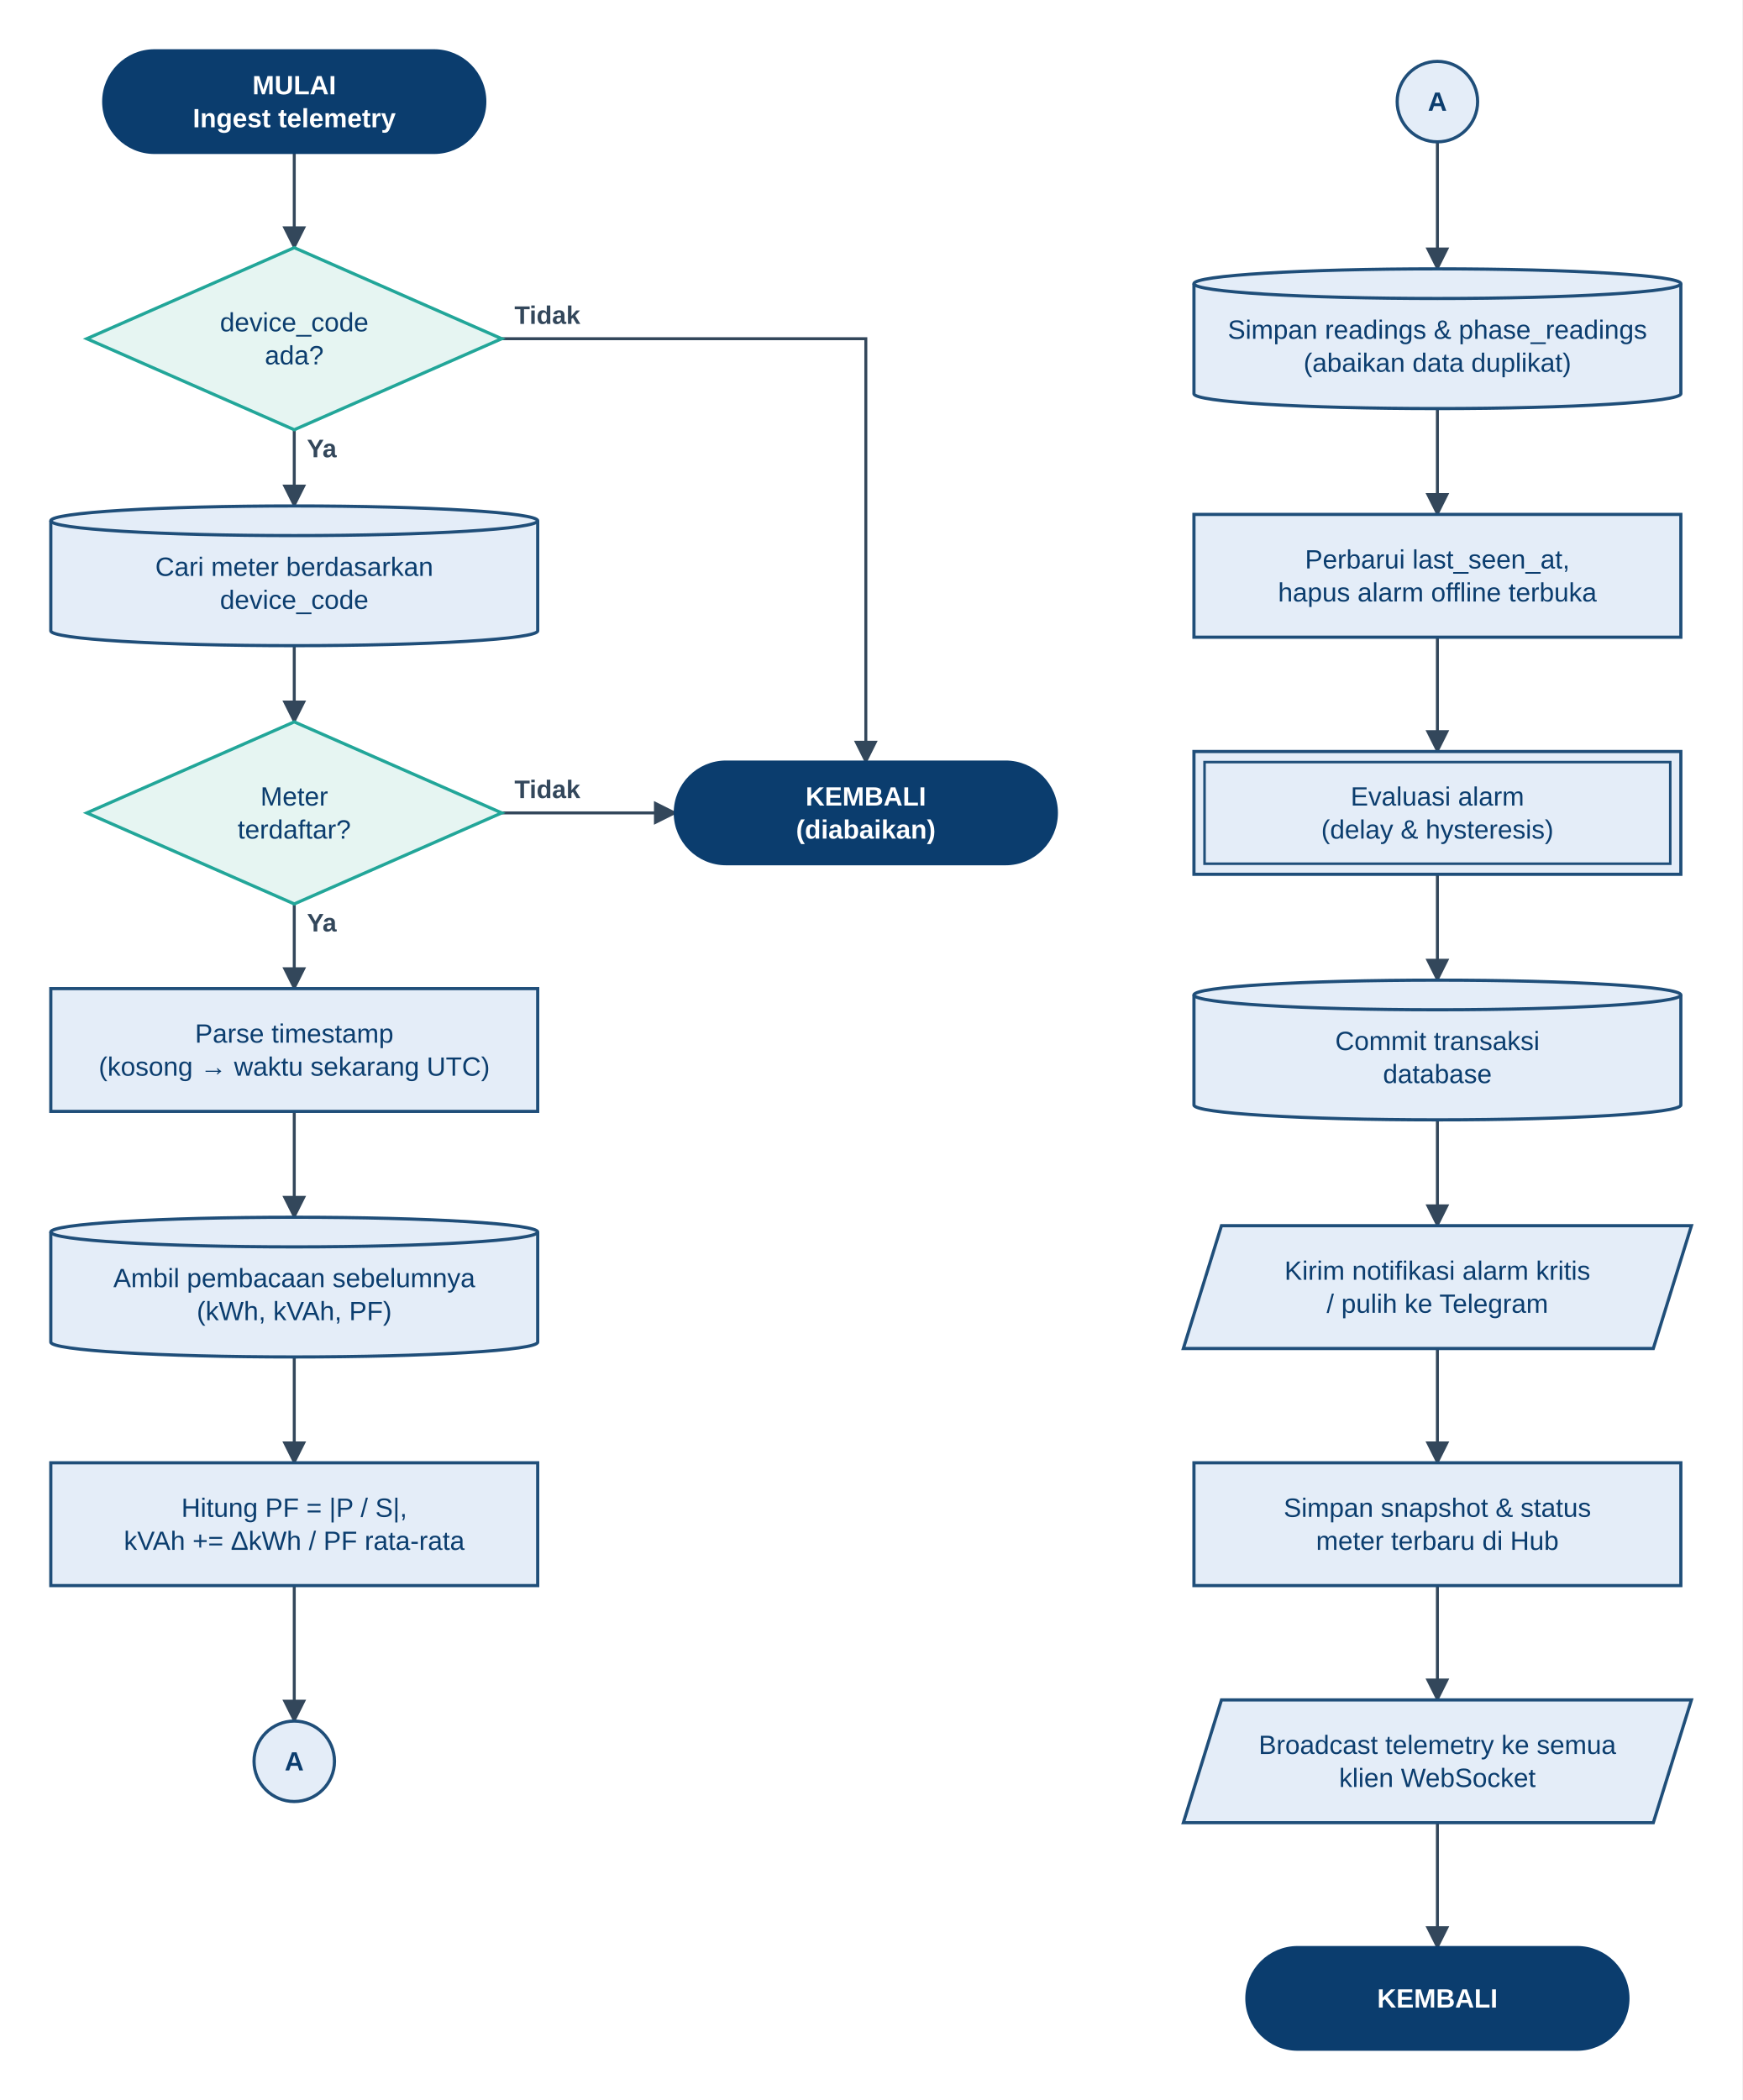
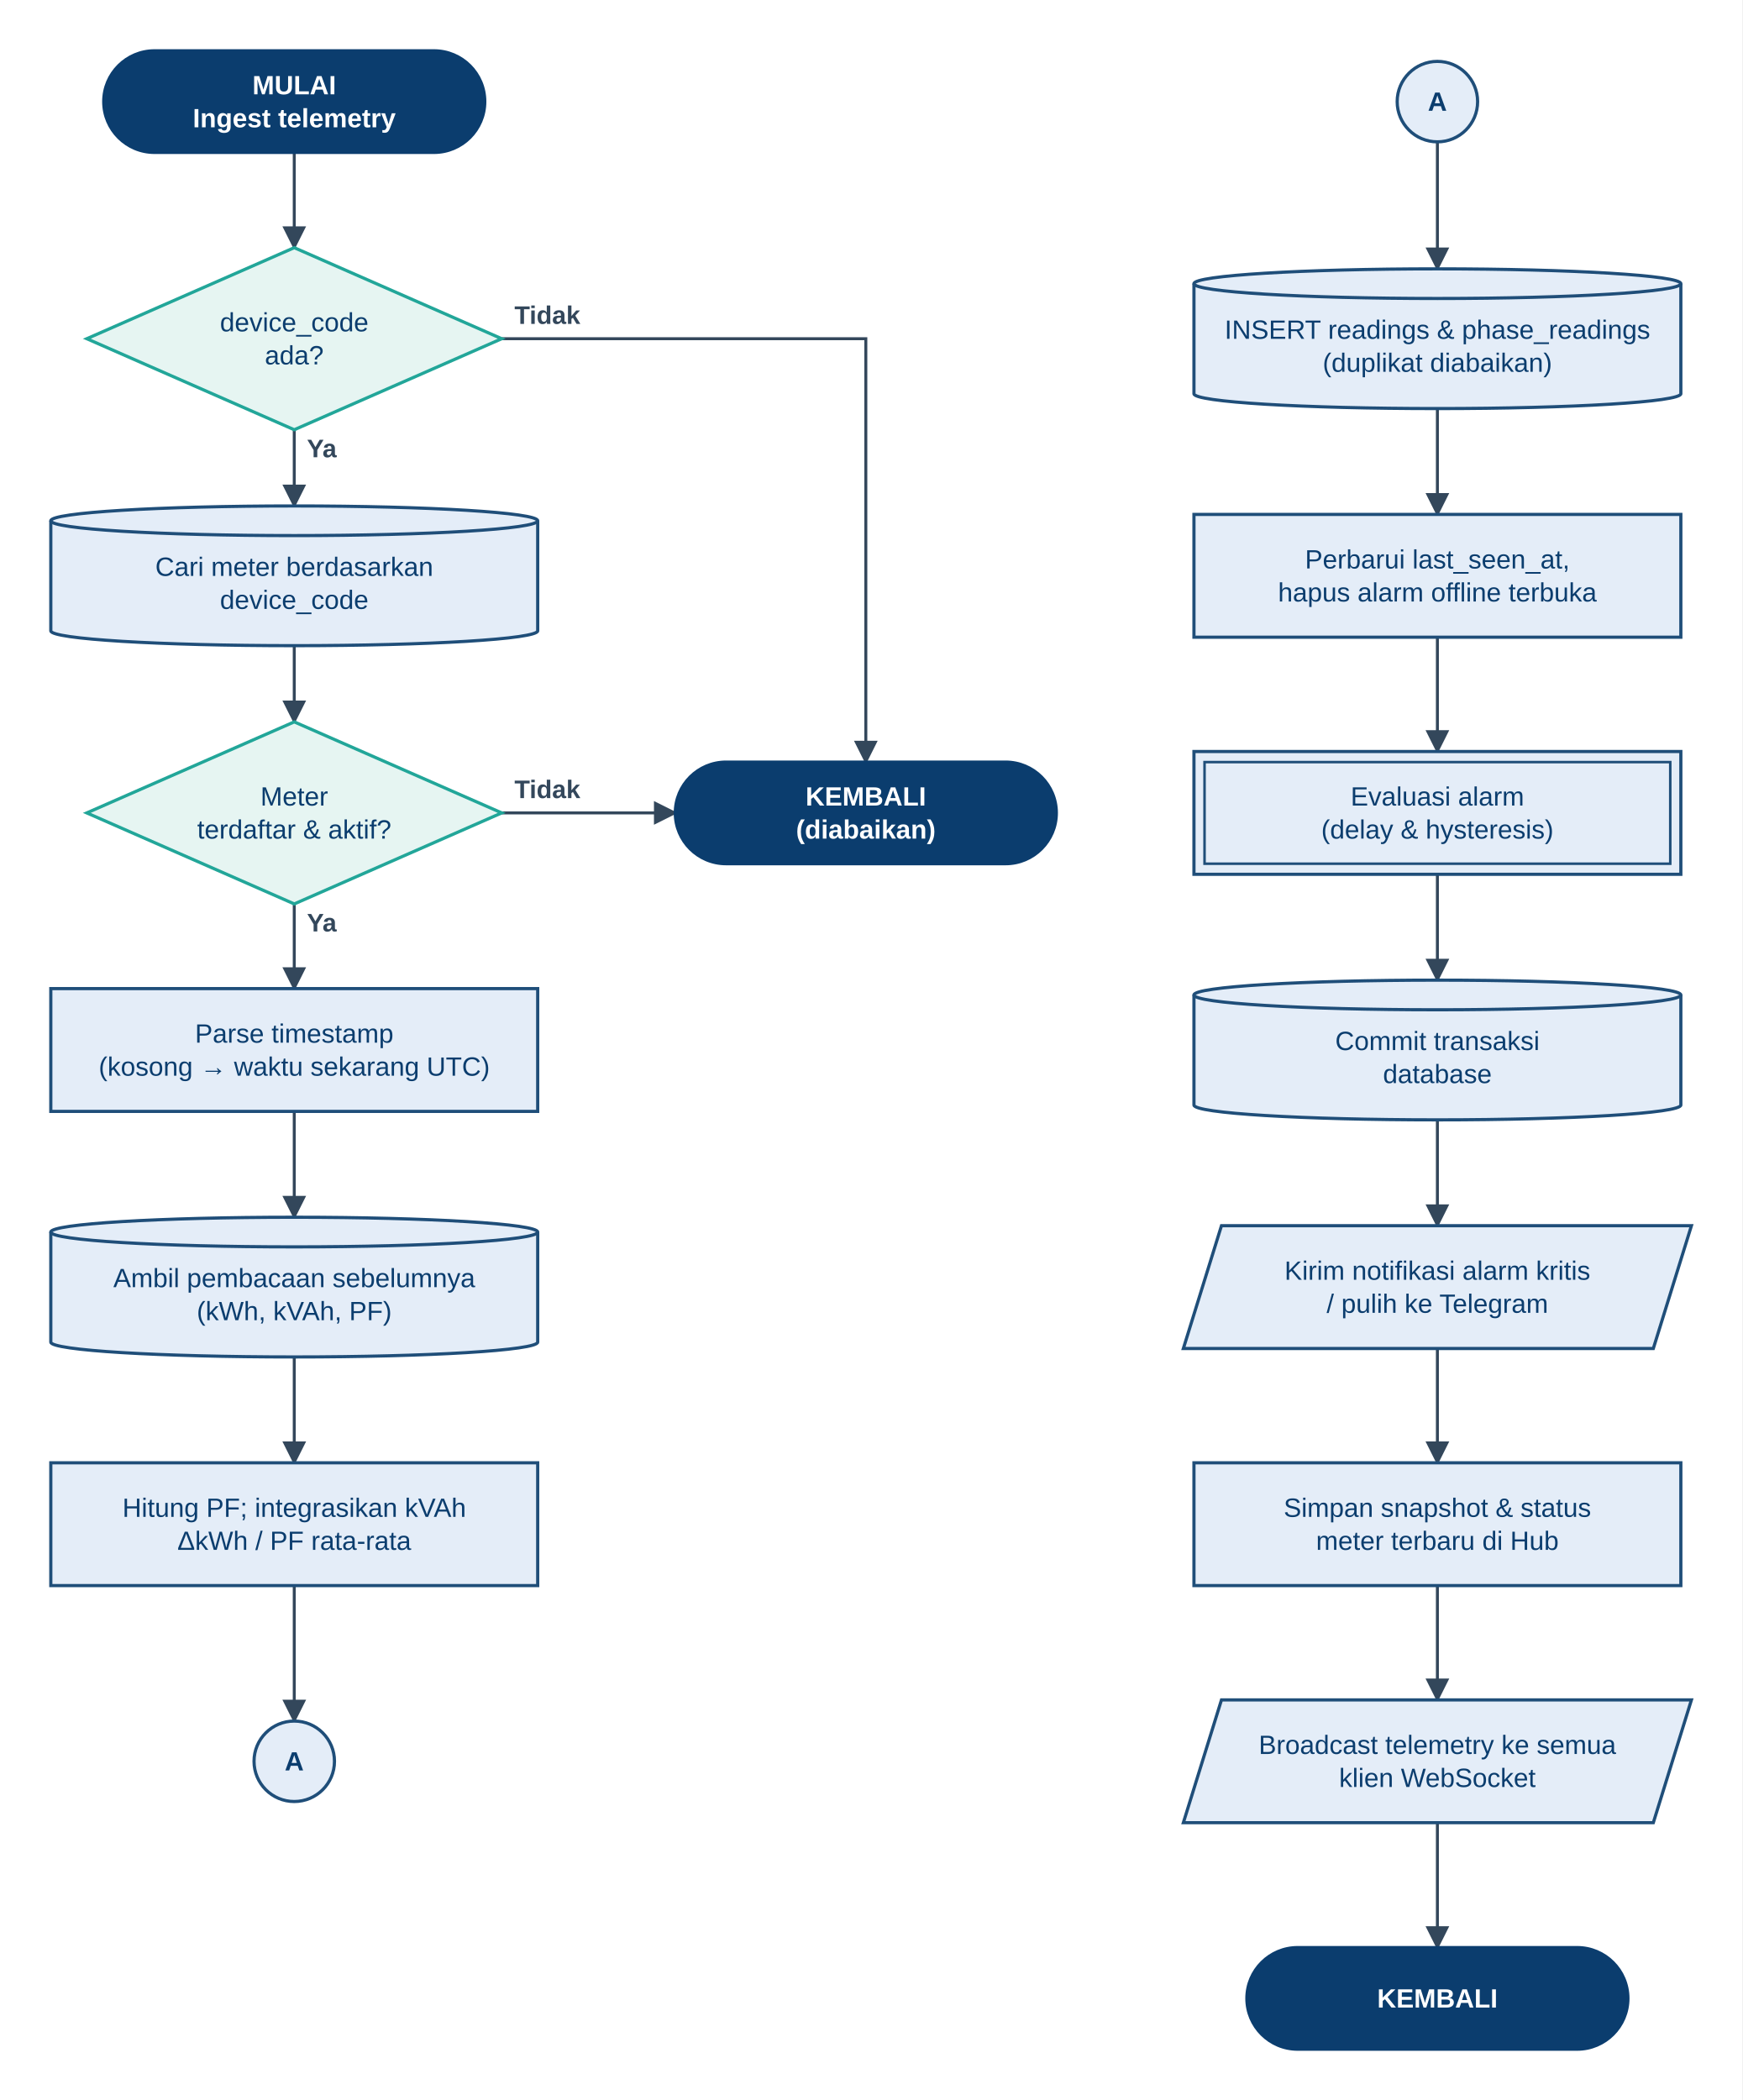
<svg xmlns="http://www.w3.org/2000/svg" viewBox="131 -48 823 992" width="823" height="992" role="img" aria-label="Subrutin Ingest Telemetry">
  <defs>
    <marker id="arrow" viewBox="0 0 10 10" refX="9" refY="5" markerWidth="8" markerHeight="8" orient="auto-start-reverse">
      <path d="M0,0 L10,5 L0,10 z" fill="#33475B" />
    </marker>
  </defs>
  <rect x="131" y="-48" width="823" height="992" fill="#FFFFFF" />
  <path d="M270.0,24.0 L270.0,69.0" fill="none" stroke="#33475B" stroke-width="1.4" marker-end="url(#arrow)" />
  <path d="M368.0,112.0 L540.0,112.0 L540.0,312.0" fill="none" stroke="#33475B" stroke-width="1.4" marker-end="url(#arrow)" />
  <text x="374.0" y="105.0" text-anchor="start" font-family="Arial, Helvetica, sans-serif" font-size="12" font-weight="bold" fill="#33475B">Tidak</text>
  <path d="M270.0,155.0 L270.0,191.0" fill="none" stroke="#33475B" stroke-width="1.4" marker-end="url(#arrow)" />
  <text x="276.0" y="168.0" text-anchor="start" font-family="Arial, Helvetica, sans-serif" font-size="12" font-weight="bold" fill="#33475B">Ya</text>
  <path d="M270.0,257.0 L270.0,293.0" fill="none" stroke="#33475B" stroke-width="1.4" marker-end="url(#arrow)" />
  <path d="M368.0,336.0 L450.0,336.0" fill="none" stroke="#33475B" stroke-width="1.4" marker-end="url(#arrow)" />
  <text x="374.0" y="329.0" text-anchor="start" font-family="Arial, Helvetica, sans-serif" font-size="12" font-weight="bold" fill="#33475B">Tidak</text>
  <path d="M270.0,379.0 L270.0,419.0" fill="none" stroke="#33475B" stroke-width="1.4" marker-end="url(#arrow)" />
  <text x="276.0" y="392.0" text-anchor="start" font-family="Arial, Helvetica, sans-serif" font-size="12" font-weight="bold" fill="#33475B">Ya</text>
  <path d="M270.0,477.0 L270.0,527.0" fill="none" stroke="#33475B" stroke-width="1.4" marker-end="url(#arrow)" />
  <path d="M270.0,593.0 L270.0,643.0" fill="none" stroke="#33475B" stroke-width="1.4" marker-end="url(#arrow)" />
  <path d="M270.0,701.0 L270.0,765.0" fill="none" stroke="#33475B" stroke-width="1.4" marker-end="url(#arrow)" />
  <path d="M810.0,19.0 L810.0,79.0" fill="none" stroke="#33475B" stroke-width="1.4" marker-end="url(#arrow)" />
  <path d="M810.0,145.0 L810.0,195.0" fill="none" stroke="#33475B" stroke-width="1.4" marker-end="url(#arrow)" />
  <path d="M810.0,253.0 L810.0,307.0" fill="none" stroke="#33475B" stroke-width="1.4" marker-end="url(#arrow)" />
  <path d="M810.0,365.0 L810.0,415.0" fill="none" stroke="#33475B" stroke-width="1.4" marker-end="url(#arrow)" />
  <path d="M810.0,481.0 L810.0,531.0" fill="none" stroke="#33475B" stroke-width="1.4" marker-end="url(#arrow)" />
  <path d="M810.0,589.0 L810.0,643.0" fill="none" stroke="#33475B" stroke-width="1.4" marker-end="url(#arrow)" />
  <path d="M810.0,701.0 L810.0,755.0" fill="none" stroke="#33475B" stroke-width="1.4" marker-end="url(#arrow)" />
  <path d="M810.0,813.0 L810.0,872.0" fill="none" stroke="#33475B" stroke-width="1.4" marker-end="url(#arrow)" />
  <rect x="180.0" y="-24.0" width="180" height="48" rx="24.0" fill="#0B3D6E" stroke="#0B3D6E" stroke-width="1.5" />
  <text x="270.0" y="-7.8" text-anchor="middle" dominant-baseline="central" font-family="Arial, Helvetica, sans-serif" font-size="12.5" font-weight="bold" fill="#FFFFFF">MULAI</text>
  <text x="270.0" y="7.8" text-anchor="middle" dominant-baseline="central" font-family="Arial, Helvetica, sans-serif" font-size="12.5" font-weight="bold" fill="#FFFFFF">Ingest telemetry</text>
  <polygon points="270,69.0 368.0,112 270,155.0 172.0,112" fill="#E6F5F2" stroke="#22A699" stroke-width="1.5" />
  <text x="270.0" y="104.2" text-anchor="middle" dominant-baseline="central" font-family="Arial, Helvetica, sans-serif" font-size="12.5" font-weight="normal" fill="#0B3D6E">device_code</text>
  <text x="270.0" y="119.8" text-anchor="middle" dominant-baseline="central" font-family="Arial, Helvetica, sans-serif" font-size="12.5" font-weight="normal" fill="#0B3D6E">ada?</text>
  <path d="M155.0,198.0 A115.0,7 0 0 1 385.0,198.0 L385.0,250.0 A115.0,7 0 0 1 155.0,250.0 Z" fill="#E4EDF8" stroke="#1F4E79" stroke-width="1.5" />
  <path d="M155.0,198.0 A115.0,7 0 0 0 385.0,198.0" fill="none" stroke="#1F4E79" stroke-width="1.5" />
  <text x="270.0" y="219.7" text-anchor="middle" dominant-baseline="central" font-family="Arial, Helvetica, sans-serif" font-size="12.5" font-weight="normal" fill="#0B3D6E">Cari meter berdasarkan</text>
  <text x="270.0" y="235.3" text-anchor="middle" dominant-baseline="central" font-family="Arial, Helvetica, sans-serif" font-size="12.5" font-weight="normal" fill="#0B3D6E">device_code</text>
  <polygon points="270,293.0 368.0,336 270,379.0 172.0,336" fill="#E6F5F2" stroke="#22A699" stroke-width="1.5" />
  <text x="270.0" y="328.2" text-anchor="middle" dominant-baseline="central" font-family="Arial, Helvetica, sans-serif" font-size="12.5" font-weight="normal" fill="#0B3D6E">Meter</text>
-   <text x="270.0" y="343.8" text-anchor="middle" dominant-baseline="central" font-family="Arial, Helvetica, sans-serif" font-size="12.5" font-weight="normal" fill="#0B3D6E">terdaftar?</text>
+   <text x="270.0" y="343.8" text-anchor="middle" dominant-baseline="central" font-family="Arial, Helvetica, sans-serif" font-size="12.5" font-weight="normal" fill="#0B3D6E">terdaftar &amp; aktif?</text>
  <rect x="450.0" y="312.0" width="180" height="48" rx="24.0" fill="#0B3D6E" stroke="#0B3D6E" stroke-width="1.5" />
  <text x="540.0" y="328.2" text-anchor="middle" dominant-baseline="central" font-family="Arial, Helvetica, sans-serif" font-size="12.5" font-weight="bold" fill="#FFFFFF">KEMBALI</text>
  <text x="540.0" y="343.8" text-anchor="middle" dominant-baseline="central" font-family="Arial, Helvetica, sans-serif" font-size="12.5" font-weight="bold" fill="#FFFFFF">(diabaikan)</text>
  <rect x="155.0" y="419.0" width="230" height="58" fill="#E4EDF8" stroke="#1F4E79" stroke-width="1.5" />
  <text x="270.0" y="440.2" text-anchor="middle" dominant-baseline="central" font-family="Arial, Helvetica, sans-serif" font-size="12.5" font-weight="normal" fill="#0B3D6E">Parse timestamp</text>
  <text x="270.0" y="455.8" text-anchor="middle" dominant-baseline="central" font-family="Arial, Helvetica, sans-serif" font-size="12.5" font-weight="normal" fill="#0B3D6E">(kosong → waktu sekarang UTC)</text>
  <path d="M155.0,534.0 A115.0,7 0 0 1 385.0,534.0 L385.0,586.0 A115.0,7 0 0 1 155.0,586.0 Z" fill="#E4EDF8" stroke="#1F4E79" stroke-width="1.5" />
  <path d="M155.0,534.0 A115.0,7 0 0 0 385.0,534.0" fill="none" stroke="#1F4E79" stroke-width="1.5" />
  <text x="270.0" y="555.7" text-anchor="middle" dominant-baseline="central" font-family="Arial, Helvetica, sans-serif" font-size="12.5" font-weight="normal" fill="#0B3D6E">Ambil pembacaan sebelumnya</text>
  <text x="270.0" y="571.3" text-anchor="middle" dominant-baseline="central" font-family="Arial, Helvetica, sans-serif" font-size="12.5" font-weight="normal" fill="#0B3D6E">(kWh, kVAh, PF)</text>
  <rect x="155.0" y="643.0" width="230" height="58" fill="#E4EDF8" stroke="#1F4E79" stroke-width="1.5" />
-   <text x="270.0" y="664.2" text-anchor="middle" dominant-baseline="central" font-family="Arial, Helvetica, sans-serif" font-size="12.5" font-weight="normal" fill="#0B3D6E">Hitung PF = |P / S|,</text>
-   <text x="270.0" y="679.8" text-anchor="middle" dominant-baseline="central" font-family="Arial, Helvetica, sans-serif" font-size="12.5" font-weight="normal" fill="#0B3D6E">kVAh += ΔkWh / PF rata-rata</text>
+   <text x="270.0" y="664.2" text-anchor="middle" dominant-baseline="central" font-family="Arial, Helvetica, sans-serif" font-size="12.5" font-weight="normal" fill="#0B3D6E">Hitung PF; integrasikan kVAh</text>
+   <text x="270.0" y="679.8" text-anchor="middle" dominant-baseline="central" font-family="Arial, Helvetica, sans-serif" font-size="12.5" font-weight="normal" fill="#0B3D6E">ΔkWh / PF rata-rata</text>
  <circle cx="270" cy="784" r="19.0" fill="#E4EDF8" stroke="#1F4E79" stroke-width="1.5" />
  <text x="270.0" y="784.0" text-anchor="middle" dominant-baseline="central" font-family="Arial, Helvetica, sans-serif" font-size="12.5" font-weight="bold" fill="#0B3D6E">A</text>
  <circle cx="810" cy="0" r="19.0" fill="#E4EDF8" stroke="#1F4E79" stroke-width="1.5" />
  <text x="810.0" y="0.0" text-anchor="middle" dominant-baseline="central" font-family="Arial, Helvetica, sans-serif" font-size="12.5" font-weight="bold" fill="#0B3D6E">A</text>
  <path d="M695.0,86.0 A115.0,7 0 0 1 925.0,86.0 L925.0,138.0 A115.0,7 0 0 1 695.0,138.0 Z" fill="#E4EDF8" stroke="#1F4E79" stroke-width="1.5" />
  <path d="M695.0,86.0 A115.0,7 0 0 0 925.0,86.0" fill="none" stroke="#1F4E79" stroke-width="1.5" />
-   <text x="810.0" y="107.7" text-anchor="middle" dominant-baseline="central" font-family="Arial, Helvetica, sans-serif" font-size="12.5" font-weight="normal" fill="#0B3D6E">Simpan readings &amp; phase_readings</text>
-   <text x="810.0" y="123.3" text-anchor="middle" dominant-baseline="central" font-family="Arial, Helvetica, sans-serif" font-size="12.5" font-weight="normal" fill="#0B3D6E">(abaikan data duplikat)</text>
+   <text x="810.0" y="107.7" text-anchor="middle" dominant-baseline="central" font-family="Arial, Helvetica, sans-serif" font-size="12.5" font-weight="normal" fill="#0B3D6E">INSERT readings &amp; phase_readings</text>
+   <text x="810.0" y="123.3" text-anchor="middle" dominant-baseline="central" font-family="Arial, Helvetica, sans-serif" font-size="12.5" font-weight="normal" fill="#0B3D6E">(duplikat diabaikan)</text>
  <rect x="695.0" y="195.0" width="230" height="58" fill="#E4EDF8" stroke="#1F4E79" stroke-width="1.5" />
  <text x="810.0" y="216.2" text-anchor="middle" dominant-baseline="central" font-family="Arial, Helvetica, sans-serif" font-size="12.5" font-weight="normal" fill="#0B3D6E">Perbarui last_seen_at,</text>
  <text x="810.0" y="231.8" text-anchor="middle" dominant-baseline="central" font-family="Arial, Helvetica, sans-serif" font-size="12.5" font-weight="normal" fill="#0B3D6E">hapus alarm offline terbuka</text>
  <rect x="695.0" y="307.0" width="230" height="58" fill="#E4EDF8" stroke="#1F4E79" stroke-width="1.5" />
  <rect x="700.0" y="312.0" width="220" height="48" fill="none" stroke="#1F4E79" stroke-width="1.2" />
  <text x="810.0" y="328.2" text-anchor="middle" dominant-baseline="central" font-family="Arial, Helvetica, sans-serif" font-size="12.5" font-weight="normal" fill="#0B3D6E">Evaluasi alarm</text>
  <text x="810.0" y="343.8" text-anchor="middle" dominant-baseline="central" font-family="Arial, Helvetica, sans-serif" font-size="12.5" font-weight="normal" fill="#0B3D6E">(delay &amp; hysteresis)</text>
  <path d="M695.0,422.0 A115.0,7 0 0 1 925.0,422.0 L925.0,474.0 A115.0,7 0 0 1 695.0,474.0 Z" fill="#E4EDF8" stroke="#1F4E79" stroke-width="1.5" />
  <path d="M695.0,422.0 A115.0,7 0 0 0 925.0,422.0" fill="none" stroke="#1F4E79" stroke-width="1.5" />
  <text x="810.0" y="443.7" text-anchor="middle" dominant-baseline="central" font-family="Arial, Helvetica, sans-serif" font-size="12.5" font-weight="normal" fill="#0B3D6E">Commit transaksi</text>
  <text x="810.0" y="459.3" text-anchor="middle" dominant-baseline="central" font-family="Arial, Helvetica, sans-serif" font-size="12.5" font-weight="normal" fill="#0B3D6E">database</text>
  <polygon points="708.0,531.0 930.0,531.0 912.0,589.0 690.0,589.0" fill="#E4EDF8" stroke="#1F4E79" stroke-width="1.5" />
  <text x="810.0" y="552.2" text-anchor="middle" dominant-baseline="central" font-family="Arial, Helvetica, sans-serif" font-size="12.5" font-weight="normal" fill="#0B3D6E">Kirim notifikasi alarm kritis</text>
  <text x="810.0" y="567.8" text-anchor="middle" dominant-baseline="central" font-family="Arial, Helvetica, sans-serif" font-size="12.5" font-weight="normal" fill="#0B3D6E">/ pulih ke Telegram</text>
  <rect x="695.0" y="643.0" width="230" height="58" fill="#E4EDF8" stroke="#1F4E79" stroke-width="1.5" />
  <text x="810.0" y="664.2" text-anchor="middle" dominant-baseline="central" font-family="Arial, Helvetica, sans-serif" font-size="12.5" font-weight="normal" fill="#0B3D6E">Simpan snapshot &amp; status</text>
  <text x="810.0" y="679.8" text-anchor="middle" dominant-baseline="central" font-family="Arial, Helvetica, sans-serif" font-size="12.5" font-weight="normal" fill="#0B3D6E">meter terbaru di Hub</text>
  <polygon points="708.0,755.0 930.0,755.0 912.0,813.0 690.0,813.0" fill="#E4EDF8" stroke="#1F4E79" stroke-width="1.5" />
  <text x="810.0" y="776.2" text-anchor="middle" dominant-baseline="central" font-family="Arial, Helvetica, sans-serif" font-size="12.5" font-weight="normal" fill="#0B3D6E">Broadcast telemetry ke semua</text>
  <text x="810.0" y="791.8" text-anchor="middle" dominant-baseline="central" font-family="Arial, Helvetica, sans-serif" font-size="12.5" font-weight="normal" fill="#0B3D6E">klien WebSocket</text>
  <rect x="720.0" y="872.0" width="180" height="48" rx="24.0" fill="#0B3D6E" stroke="#0B3D6E" stroke-width="1.5" />
  <text x="810.0" y="896.0" text-anchor="middle" dominant-baseline="central" font-family="Arial, Helvetica, sans-serif" font-size="12.5" font-weight="bold" fill="#FFFFFF">KEMBALI</text>
</svg>
